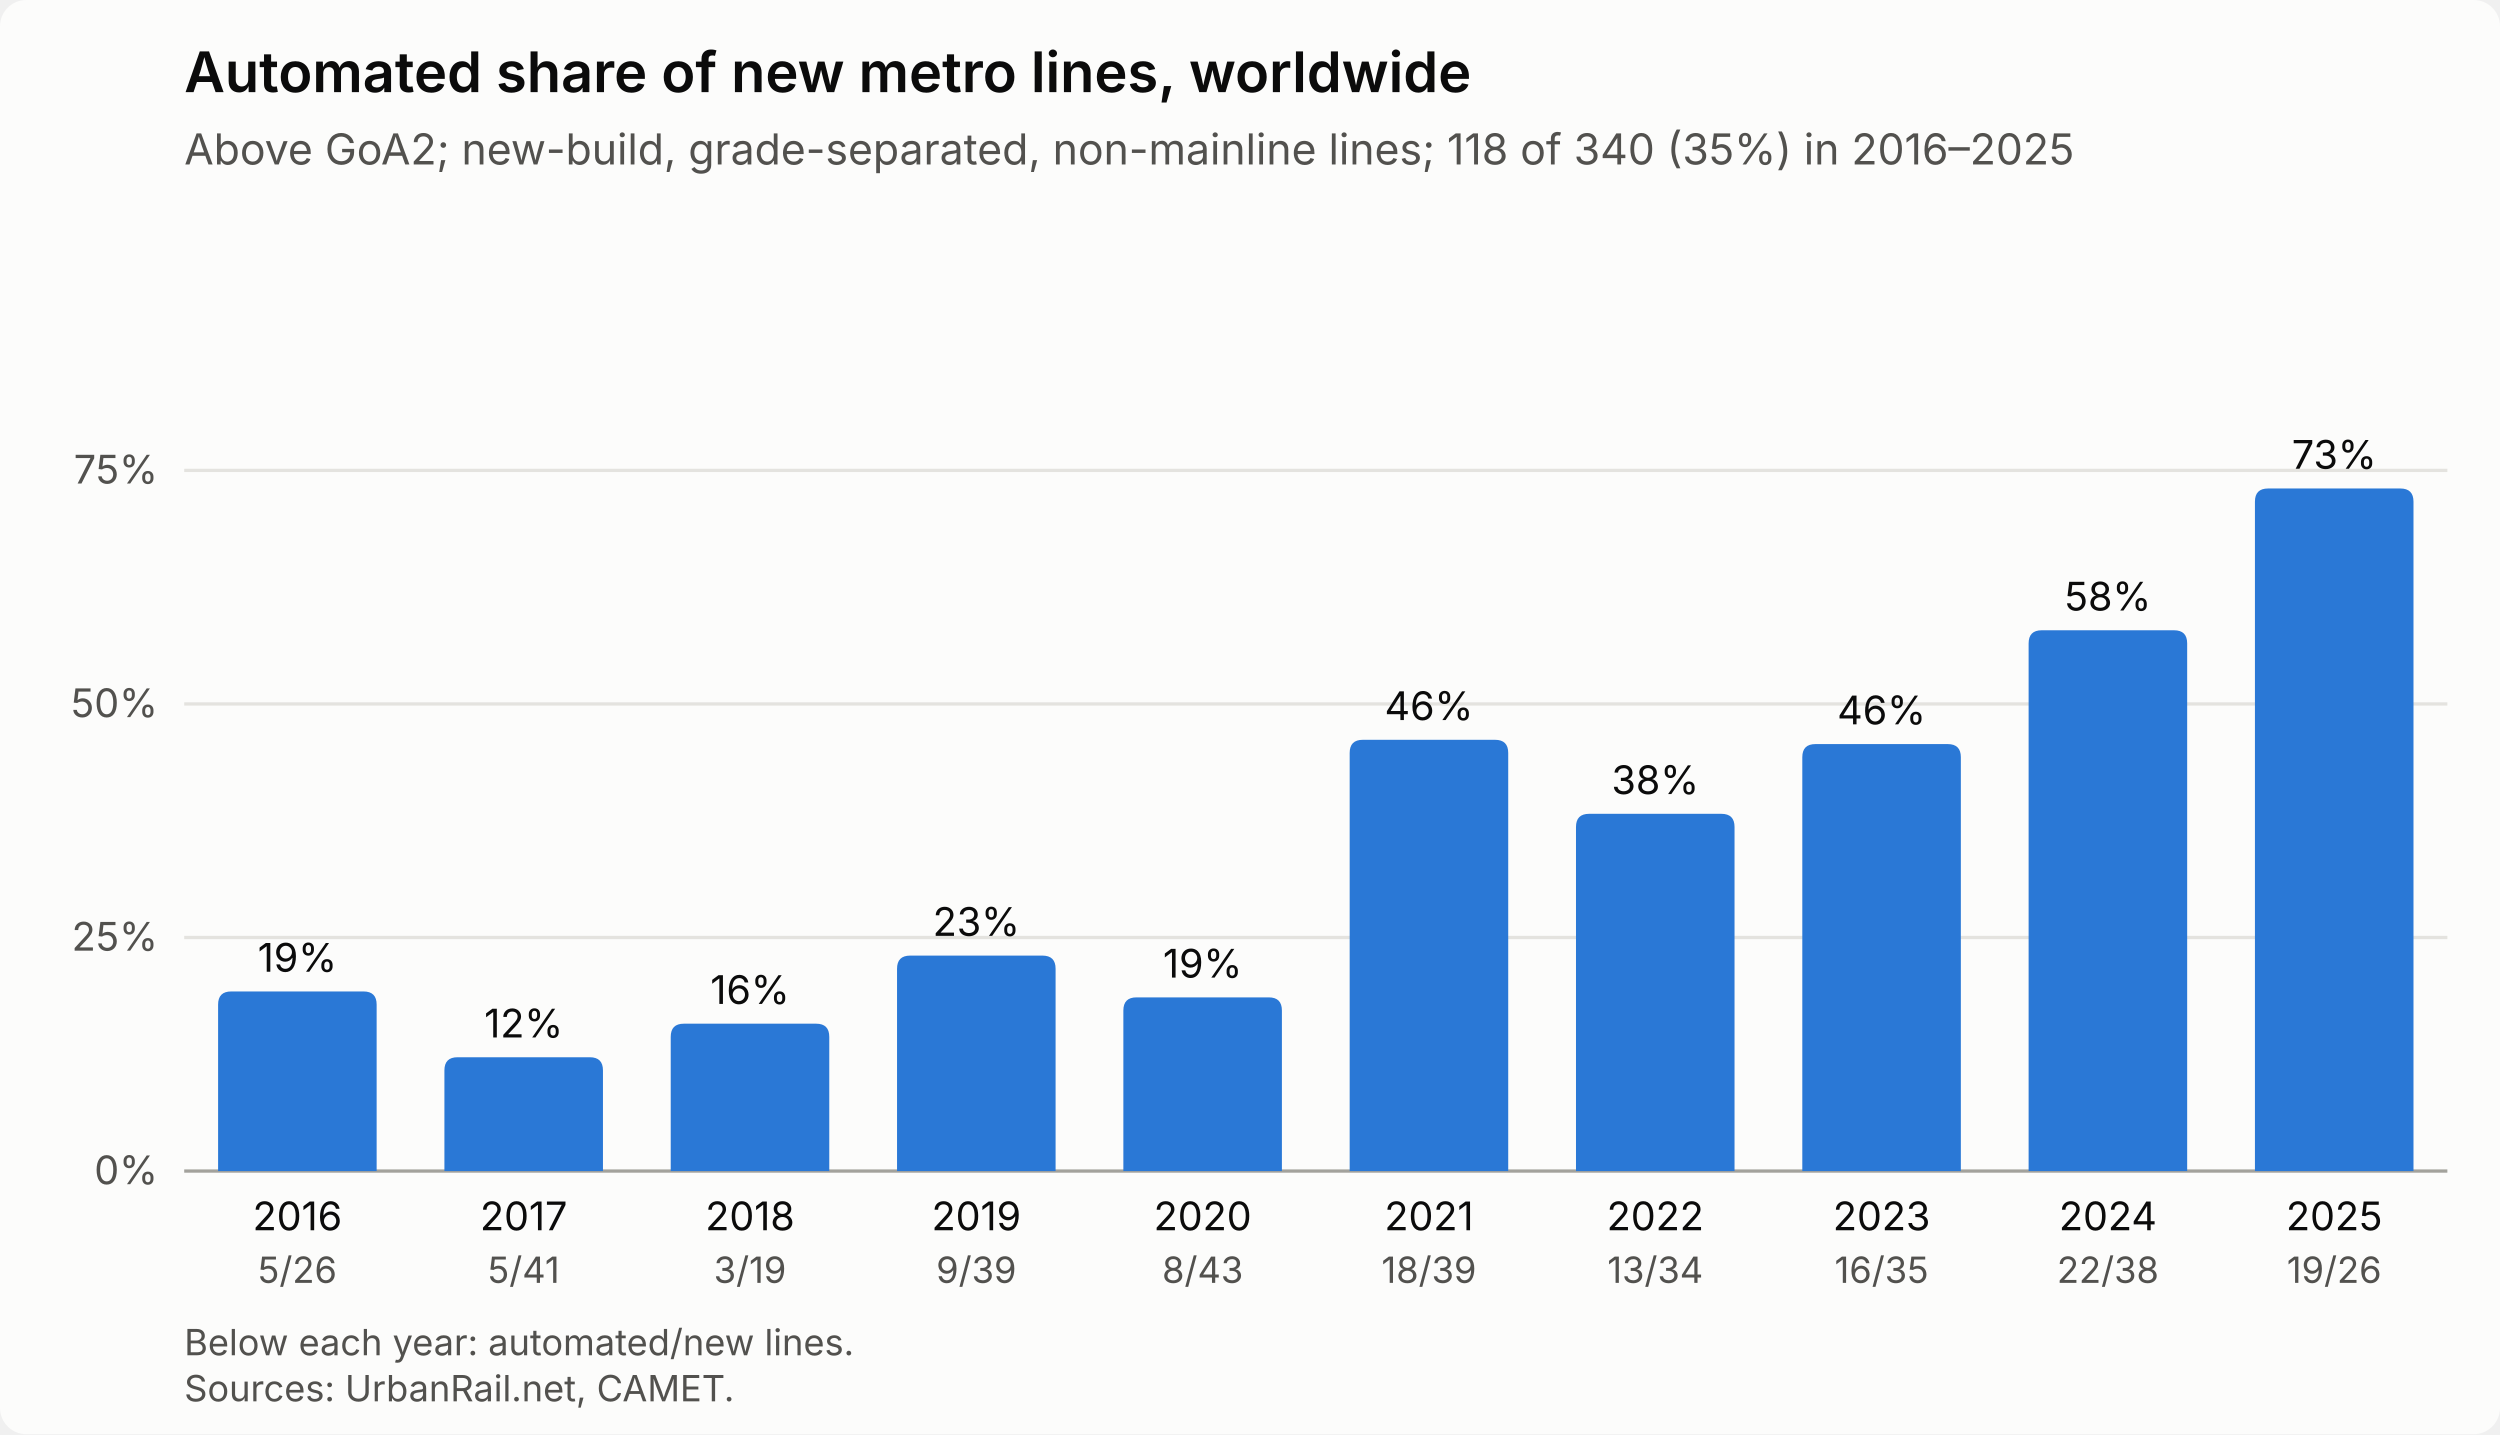
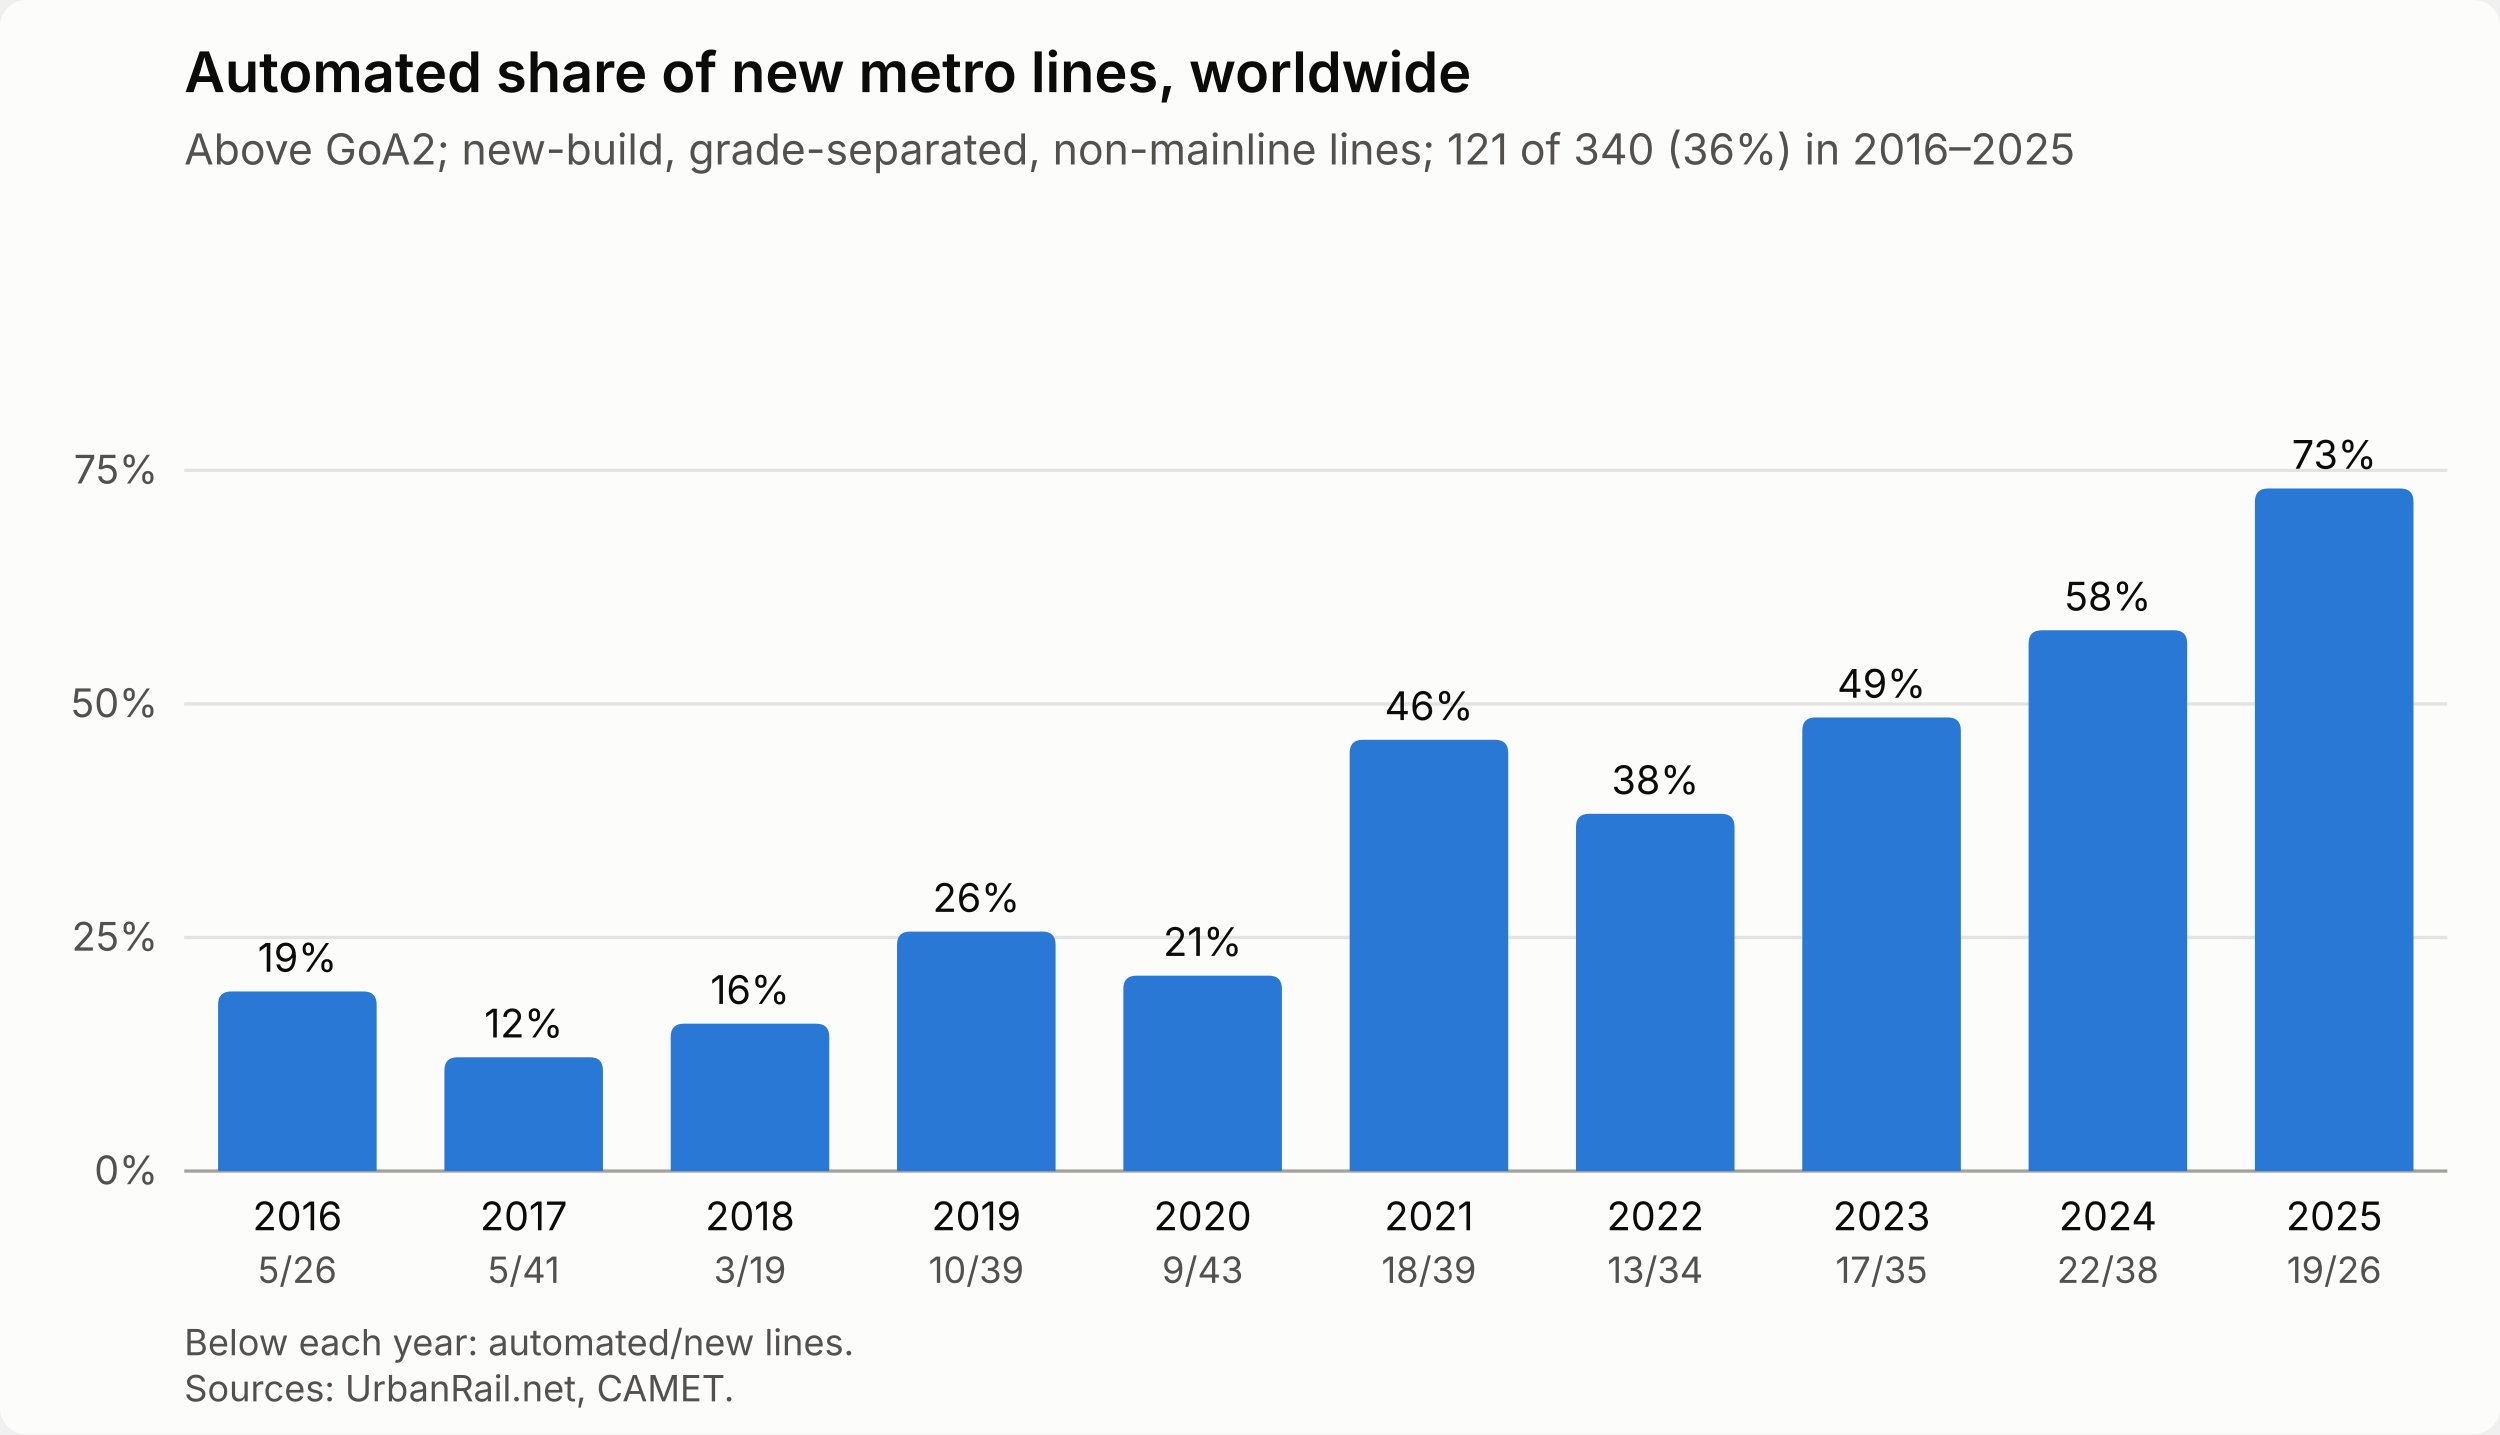
<svg xmlns="http://www.w3.org/2000/svg" viewBox="0 0 760 436" width="760" height="436" role="img" aria-labelledby="t d" font-family="system-ui, -apple-system, Segoe UI, sans-serif">
  <style>
.bg{fill:#fcfcfb}.bar{fill:#2a78d6}.bar.partial{fill-opacity:.55}
.grid{stroke:#e4e3df;stroke-width:1}.axis{stroke:#a3a29c;stroke-width:1}
.t1{fill:#0b0b0b}.t2{fill:#52514e}
@media (prefers-color-scheme: dark){
.bg{fill:#1a1a19}.bar{fill:#3987e5}.grid{stroke:#2e2e2c}.axis{stroke:#5d5c57}
.t1{fill:#ffffff}.t2{fill:#c3c2b7}}
</style>
  <rect class="bg" width="760" height="436" rx="8" />
  <text class="t1" x="56" y="28" font-size="17" font-weight="600">Automated share of new metro lines, worldwide</text>
-   <text class="t2" x="56" y="50" font-size="13">Above GoA2; new-build, grade-separated, non-mainline lines; 118 of 340 (35%) in 2016–2025</text>
+   <text class="t2" x="56" y="50" font-size="13">Above GoA2; new-build, grade-separated, non-mainline lines; 121 of 340 (36%) in 2016–2025</text>
  <line class="axis" x1="56" x2="744" y1="356.0" y2="356.0" />
  <text class="t2" x="48" y="360.0" font-size="12" text-anchor="end">0%</text>
  <line class="grid" x1="56" x2="744" y1="285.0" y2="285.0" />
  <text class="t2" x="48" y="289.0" font-size="12" text-anchor="end">25%</text>
  <line class="grid" x1="56" x2="744" y1="214.0" y2="214.0" />
  <text class="t2" x="48" y="218.0" font-size="12" text-anchor="end">50%</text>
  <line class="grid" x1="56" x2="744" y1="143.0" y2="143.0" />
  <text class="t2" x="48" y="147.0" font-size="12" text-anchor="end">75%</text>
  <g>
    <rect x="56.0" y="72" width="68.8" height="284" fill="transparent" />
    <path class="bar" d="M66.3,356.0 V305.4 Q66.3,301.4 70.3,301.4 H110.5 Q114.5,301.4 114.5,305.4 V356.0 Z" />
    <text class="t1" x="90.4" y="295.4" font-size="12" text-anchor="middle">19%</text>
  </g>
  <text class="t1" x="90.4" y="374.0" font-size="12" text-anchor="middle">2016</text>
  <text class="t2" x="90.4" y="390.0" font-size="11" text-anchor="middle">5/26</text>
  <g>
    <rect x="124.8" y="72" width="68.8" height="284" fill="transparent" />
    <path class="bar" d="M135.1,356.0 V325.4 Q135.1,321.4 139.1,321.4 H179.3 Q183.3,321.4 183.3,325.4 V356.0 Z" />
    <text class="t1" x="159.2" y="315.4" font-size="12" text-anchor="middle">12%</text>
  </g>
  <text class="t1" x="159.2" y="374.0" font-size="12" text-anchor="middle">2017</text>
  <text class="t2" x="159.2" y="390.0" font-size="11" text-anchor="middle">5/41</text>
  <g>
    <rect x="193.6" y="72" width="68.8" height="284" fill="transparent" />
    <path class="bar" d="M203.9,356.0 V315.2 Q203.9,311.2 207.9,311.2 H248.1 Q252.1,311.2 252.1,315.2 V356.0 Z" />
    <text class="t1" x="228.0" y="305.2" font-size="12" text-anchor="middle">16%</text>
  </g>
  <text class="t1" x="228.0" y="374.0" font-size="12" text-anchor="middle">2018</text>
  <text class="t2" x="228.0" y="390.0" font-size="11" text-anchor="middle">3/19</text>
  <g>
    <rect x="262.4" y="72" width="68.8" height="284" fill="transparent" />
-     <path class="bar" d="M272.7,356.0 V294.5 Q272.7,290.5 276.7,290.5 H316.9 Q320.9,290.5 320.9,294.5 V356.0 Z" />
-     <text class="t1" x="296.8" y="284.5" font-size="12" text-anchor="middle">23%</text>
+     <path class="bar" d="M272.7,356.0 V287.2 Q272.7,283.2 276.7,283.2 H316.9 Q320.9,283.2 320.9,287.2 V356.0 Z" />
+     <text class="t1" x="296.8" y="277.2" font-size="12" text-anchor="middle">26%</text>
  </g>
  <text class="t1" x="296.8" y="374.0" font-size="12" text-anchor="middle">2019</text>
-   <text class="t2" x="296.8" y="390.0" font-size="11" text-anchor="middle">9/39</text>
+   <text class="t2" x="296.8" y="390.0" font-size="11" text-anchor="middle">10/39</text>
  <g>
    <rect x="331.2" y="72" width="68.8" height="284" fill="transparent" />
-     <path class="bar" d="M341.5,356.0 V307.2 Q341.5,303.2 345.5,303.2 H385.7 Q389.7,303.2 389.7,307.2 V356.0 Z" />
-     <text class="t1" x="365.6" y="297.2" font-size="12" text-anchor="middle">19%</text>
+     <path class="bar" d="M341.5,356.0 V300.6 Q341.5,296.6 345.5,296.6 H385.7 Q389.7,296.6 389.7,300.6 V356.0 Z" />
+     <text class="t1" x="365.6" y="290.6" font-size="12" text-anchor="middle">21%</text>
  </g>
  <text class="t1" x="365.6" y="374.0" font-size="12" text-anchor="middle">2020</text>
-   <text class="t2" x="365.6" y="390.0" font-size="11" text-anchor="middle">8/43</text>
+   <text class="t2" x="365.6" y="390.0" font-size="11" text-anchor="middle">9/43</text>
  <g>
    <rect x="400.0" y="72" width="68.8" height="284" fill="transparent" />
    <path class="bar" d="M410.3,356.0 V228.9 Q410.3,224.9 414.3,224.9 H454.5 Q458.5,224.9 458.5,228.9 V356.0 Z" />
    <text class="t1" x="434.4" y="218.9" font-size="12" text-anchor="middle">46%</text>
  </g>
  <text class="t1" x="434.4" y="374.0" font-size="12" text-anchor="middle">2021</text>
  <text class="t2" x="434.4" y="390.0" font-size="11" text-anchor="middle">18/39</text>
  <g>
    <rect x="468.8" y="72" width="68.8" height="284" fill="transparent" />
    <path class="bar" d="M479.1,356.0 V251.4 Q479.1,247.4 483.1,247.4 H523.3 Q527.3,247.4 527.3,251.4 V356.0 Z" />
    <text class="t1" x="503.2" y="241.4" font-size="12" text-anchor="middle">38%</text>
  </g>
  <text class="t1" x="503.2" y="374.0" font-size="12" text-anchor="middle">2022</text>
  <text class="t2" x="503.2" y="390.0" font-size="11" text-anchor="middle">13/34</text>
  <g>
    <rect x="537.6" y="72" width="68.8" height="284" fill="transparent" />
-     <path class="bar" d="M547.9,356.0 V230.2 Q547.9,226.2 551.9,226.2 H592.1 Q596.1,226.2 596.1,230.2 V356.0 Z" />
-     <text class="t1" x="572.0" y="220.2" font-size="12" text-anchor="middle">46%</text>
+     <path class="bar" d="M547.9,356.0 V222.1 Q547.9,218.1 551.9,218.1 H592.1 Q596.1,218.1 596.1,222.1 V356.0 Z" />
+     <text class="t1" x="572.0" y="212.1" font-size="12" text-anchor="middle">49%</text>
  </g>
  <text class="t1" x="572.0" y="374.0" font-size="12" text-anchor="middle">2023</text>
-   <text class="t2" x="572.0" y="390.0" font-size="11" text-anchor="middle">16/35</text>
+   <text class="t2" x="572.0" y="390.0" font-size="11" text-anchor="middle">17/35</text>
  <g>
    <rect x="606.4" y="72" width="68.8" height="284" fill="transparent" />
    <path class="bar" d="M616.7,356.0 V195.6 Q616.7,191.6 620.7,191.6 H660.9 Q664.9,191.6 664.9,195.6 V356.0 Z" />
    <text class="t1" x="640.8" y="185.6" font-size="12" text-anchor="middle">58%</text>
  </g>
  <text class="t1" x="640.8" y="374.0" font-size="12" text-anchor="middle">2024</text>
  <text class="t2" x="640.8" y="390.0" font-size="11" text-anchor="middle">22/38</text>
  <g>
    <rect x="675.2" y="72" width="68.8" height="284" fill="transparent" />
    <path class="bar" d="M685.5,356.0 V152.5 Q685.5,148.5 689.5,148.5 H729.7 Q733.7,148.5 733.7,152.5 V356.0 Z" />
    <text class="t1" x="709.6" y="142.5" font-size="12" text-anchor="middle">73%</text>
  </g>
  <text class="t1" x="709.6" y="374.0" font-size="12" text-anchor="middle">2025</text>
  <text class="t2" x="709.6" y="390.0" font-size="11" text-anchor="middle">19/26</text>
  <text class="t2" x="56" y="412" font-size="11">Below each year: automated/new lines.</text>
  <text class="t2" x="56" y="426" font-size="11">Sources: UrbanRail.net, CAMET.</text>
</svg>
